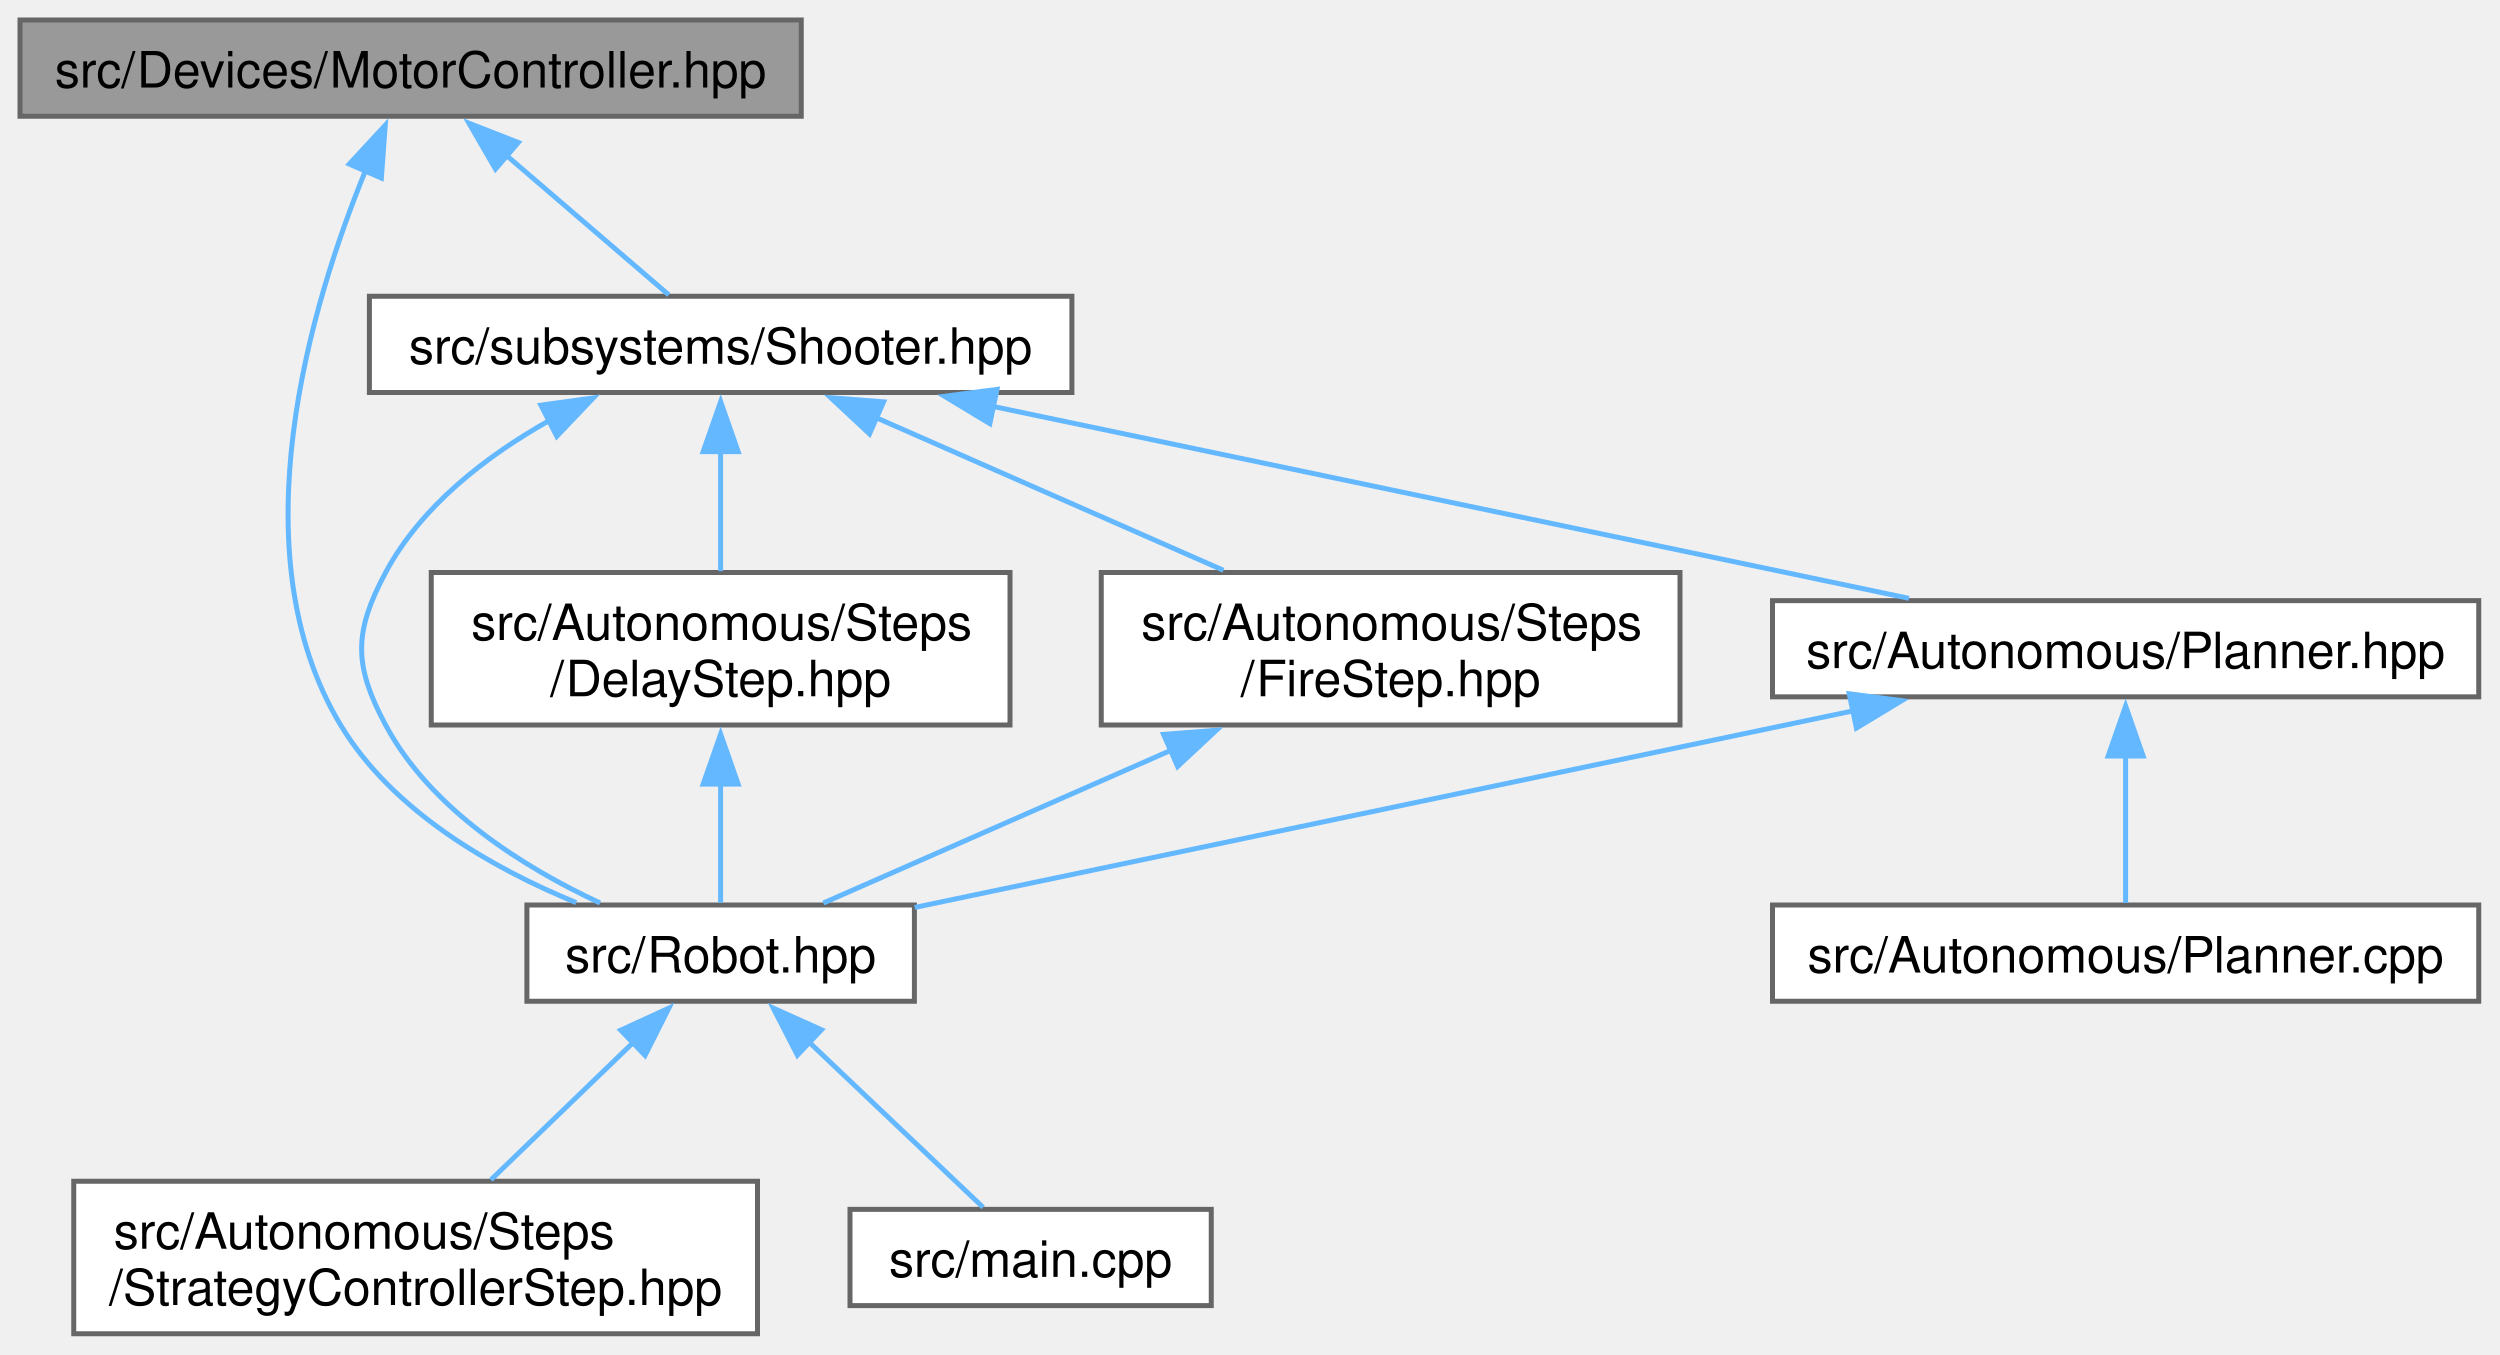
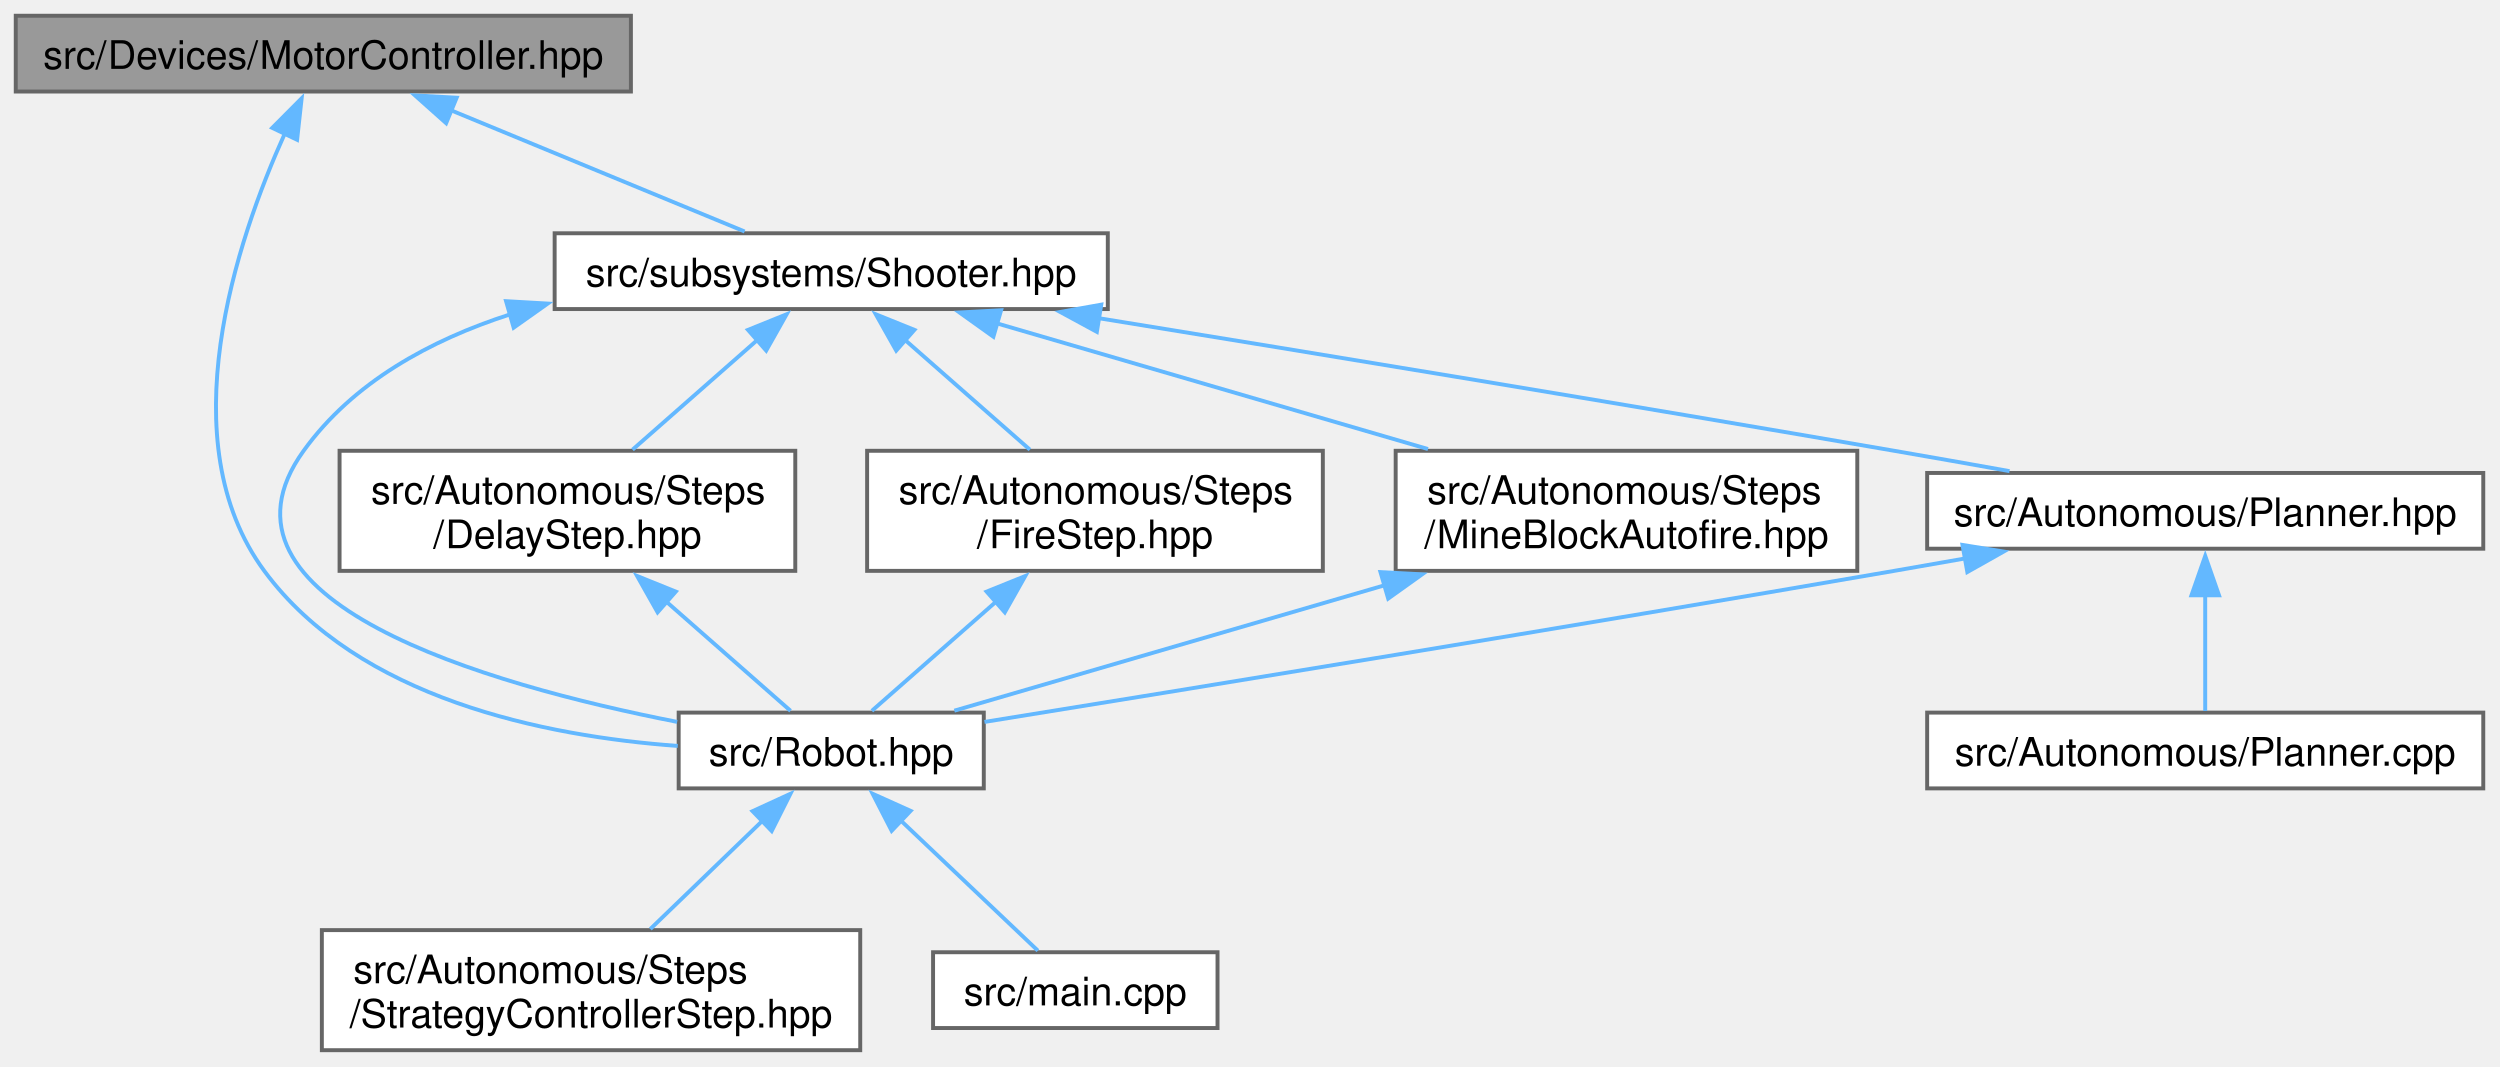
- <svg xmlns="http://www.w3.org/2000/svg" xmlns:xlink="http://www.w3.org/1999/xlink" width="500pt" height="271pt" viewBox="0.00 0.00 500.00 271.00">
+ <svg xmlns="http://www.w3.org/2000/svg" xmlns:xlink="http://www.w3.org/1999/xlink" width="635pt" height="271pt" viewBox="0.00 0.00 635.00 271.00">
  <g id="graph0" class="graph" transform="scale(1 1) rotate(0) translate(4 266.75)">
    <g id="Node000001" class="node">
      <g id="a_Node000001">
-         <a xlink:title=" ">
+         <a xlink:title="Unified single-channel motor controller supporting TB9051FTG and L298N drivers.">
          <polygon fill="#999999" stroke="#666666" points="156.25,-262.75 0,-262.75 0,-243.5 156.25,-243.5 156.25,-262.75" />
          <text xml:space="preserve" text-anchor="middle" x="78.12" y="-249.25" font-family="Helvetica,sans-Serif" font-size="10.00">src/Devices/MotorController.hpp</text>
        </a>
      </g>
    </g>
    <g id="Node000002" class="node">
      <g id="a_Node000002">
-         <a xlink:href="_robot_8hpp.html" target="_top" xlink:title=" ">
-           <polygon fill="white" stroke="#666666" points="178.88,-85.75 101.38,-85.75 101.38,-66.5 178.88,-66.5 178.88,-85.75" />
-           <text xml:space="preserve" text-anchor="middle" x="140.12" y="-72.25" font-family="Helvetica,sans-Serif" font-size="10.00">src/Robot.hpp</text>
+         <a xlink:href="_robot_8hpp.html" target="_top" xlink:title="Top-level robot class that owns all subsystems and the autonomous scheduler.">
+           <polygon fill="white" stroke="#666666" points="245.88,-85.75 168.38,-85.75 168.38,-66.5 245.88,-66.5 245.88,-85.75" />
+           <text xml:space="preserve" text-anchor="middle" x="207.12" y="-72.25" font-family="Helvetica,sans-Serif" font-size="10.00">src/Robot.hpp</text>
        </a>
      </g>
    </g>
    <g id="edge1_Node000001_Node000002" class="edge">
      <g id="a_edge1_Node000001_Node000002">
        <a xlink:title=" ">
-           <path fill="none" stroke="#63b8ff" d="M69.14,-232.72C58.1,-205.76 43.24,-156.4 64.12,-121.75 74.55,-104.45 94.43,-93.13 111.24,-86.22" />
-           <polygon fill="#63b8ff" stroke="#63b8ff" points="65.85,-233.94 73.05,-241.71 72.27,-231.14 65.85,-233.94" />
+           <path fill="none" stroke="#63b8ff" d="M68.38,-232.92C55.97,-205.45 38.88,-154.65 63.12,-121.75 87.04,-89.3 134.29,-79.75 168.15,-77.28" />
+           <polygon fill="#63b8ff" stroke="#63b8ff" points="65.15,-234.27 72.62,-241.78 71.46,-231.24 65.15,-234.27" />
        </a>
      </g>
    </g>
    <g id="Node000005" class="node">
      <g id="a_Node000005">
-         <a xlink:href="_shooter_8hpp.html" target="_top" xlink:title=" ">
-           <polygon fill="white" stroke="#666666" points="210.38,-207.5 69.88,-207.5 69.88,-188.25 210.38,-188.25 210.38,-207.5" />
-           <text xml:space="preserve" text-anchor="middle" x="140.12" y="-194" font-family="Helvetica,sans-Serif" font-size="10.00">src/subsystems/Shooter.hpp</text>
+         <a xlink:href="_shooter_8hpp.html" target="_top" xlink:title="Rack-and-pinion block shooter subsystem.">
+           <polygon fill="white" stroke="#666666" points="277.38,-207.5 136.88,-207.5 136.88,-188.25 277.38,-188.25 277.38,-207.5" />
+           <text xml:space="preserve" text-anchor="middle" x="207.12" y="-194" font-family="Helvetica,sans-Serif" font-size="10.00">src/subsystems/Shooter.hpp</text>
        </a>
      </g>
    </g>
    <g id="edge4_Node000001_Node000005" class="edge">
      <g id="a_edge4_Node000001_Node000005">
        <a xlink:title=" ">
-           <path fill="none" stroke="#63b8ff" d="M97.32,-235.64C108.03,-226.44 120.94,-215.35 129.76,-207.77" />
-           <polygon fill="#63b8ff" stroke="#63b8ff" points="95.1,-232.94 89.79,-242.11 99.66,-238.25 95.1,-232.94" />
+           <path fill="none" stroke="#63b8ff" d="M110.45,-238.78C133.76,-229.16 164.62,-216.42 185.13,-207.95" />
+           <polygon fill="#63b8ff" stroke="#63b8ff" points="109.32,-235.46 101.41,-242.51 111.99,-241.93 109.32,-235.46" />
        </a>
      </g>
    </g>
    <g id="Node000003" class="node">
      <g id="a_Node000003">
-         <a xlink:href="_strategy_controller_step_8hpp.html" target="_top" xlink:title=" ">
-           <polygon fill="white" stroke="#666666" points="147.5,-30.5 10.75,-30.5 10.75,0 147.5,0 147.5,-30.5" />
-           <text xml:space="preserve" text-anchor="start" x="18.75" y="-17" font-family="Helvetica,sans-Serif" font-size="10.00">src/Autonomous/Steps</text>
-           <text xml:space="preserve" text-anchor="middle" x="79.12" y="-5.75" font-family="Helvetica,sans-Serif" font-size="10.00">/StrategyControllerStep.hpp</text>
+         <a xlink:href="_strategy_controller_step_8hpp.html" target="_top" xlink:title="High-level AutoStep that runs the full strategy loop inline.">
+           <polygon fill="white" stroke="#666666" points="214.5,-30.5 77.75,-30.5 77.75,0 214.5,0 214.5,-30.5" />
+           <text xml:space="preserve" text-anchor="start" x="85.75" y="-17" font-family="Helvetica,sans-Serif" font-size="10.00">src/Autonomous/Steps</text>
+           <text xml:space="preserve" text-anchor="middle" x="146.12" y="-5.75" font-family="Helvetica,sans-Serif" font-size="10.00">/StrategyControllerStep.hpp</text>
        </a>
      </g>
    </g>
    <g id="edge2_Node000002_Node000003" class="edge">
      <g id="a_edge2_Node000002_Node000003">
        <a xlink:title=" ">
-           <path fill="none" stroke="#63b8ff" d="M122.64,-58.25C113.65,-49.57 102.8,-39.1 94.18,-30.78" />
-           <polygon fill="#63b8ff" stroke="#63b8ff" points="120.15,-60.71 129.77,-65.13 125.01,-55.67 120.15,-60.71" />
+           <path fill="none" stroke="#63b8ff" d="M189.64,-58.25C180.65,-49.57 169.8,-39.1 161.18,-30.78" />
+           <polygon fill="#63b8ff" stroke="#63b8ff" points="187.15,-60.71 196.77,-65.13 192.01,-55.67 187.15,-60.71" />
        </a>
      </g>
    </g>
    <g id="Node000004" class="node">
      <g id="a_Node000004">
-         <a xlink:href="main_8cpp.html" target="_top" xlink:title=" ">
-           <polygon fill="white" stroke="#666666" points="238.25,-24.88 166,-24.88 166,-5.63 238.25,-5.63 238.25,-24.88" />
-           <text xml:space="preserve" text-anchor="middle" x="202.12" y="-11.38" font-family="Helvetica,sans-Serif" font-size="10.00">src/main.cpp</text>
+         <a xlink:href="main_8cpp.html" target="_top" xlink:title="Arduino entry point — instantiates the Robot and drives the main loop.">
+           <polygon fill="white" stroke="#666666" points="305.25,-24.88 233,-24.88 233,-5.63 305.25,-5.63 305.25,-24.88" />
+           <text xml:space="preserve" text-anchor="middle" x="269.12" y="-11.38" font-family="Helvetica,sans-Serif" font-size="10.00">src/main.cpp</text>
        </a>
      </g>
    </g>
    <g id="edge3_Node000002_Node000004" class="edge">
      <g id="a_edge3_Node000002_Node000004">
        <a xlink:title=" ">
-           <path fill="none" stroke="#63b8ff" d="M157.84,-58.3C169.16,-47.55 183.39,-34.04 192.62,-25.28" />
-           <polygon fill="#63b8ff" stroke="#63b8ff" points="155.48,-55.72 150.64,-65.14 160.3,-60.79 155.48,-55.72" />
-         </a>
-       </g>
-     </g>
-     <g id="edge12_Node000005_Node000002" class="edge">
-       <g id="a_edge12_Node000005_Node000002">
-         <a xlink:title=" ">
-           <path fill="none" stroke="#63b8ff" d="M106.02,-182.74C93.31,-175.6 80.26,-165.57 73.12,-152.25 66.73,-140.3 66.73,-133.7 73.12,-121.75 82.16,-104.87 100.72,-93.28 116.01,-86.15" />
-           <polygon fill="#63b8ff" stroke="#63b8ff" points="104.17,-185.72 114.66,-187.16 107.36,-179.49 104.17,-185.72" />
+           <path fill="none" stroke="#63b8ff" d="M224.84,-58.3C236.16,-47.55 250.39,-34.04 259.62,-25.28" />
+           <polygon fill="#63b8ff" stroke="#63b8ff" points="222.48,-55.72 217.64,-65.14 227.3,-60.79 222.48,-55.72" />
+         </a>
+       </g>
+     </g>
+     <g id="edge14_Node000005_Node000002" class="edge">
+       <g id="a_edge14_Node000005_Node000002">
+         <a xlink:title=" ">
+           <path fill="none" stroke="#63b8ff" d="M125.56,-186.9C105.21,-180.33 85.64,-169.62 73.12,-152.25 45.67,-114.17 119.3,-92.94 168,-83.39" />
+           <polygon fill="#63b8ff" stroke="#63b8ff" points="124.54,-190.25 135.12,-189.64 126.47,-183.52 124.54,-190.25" />
        </a>
      </g>
    </g>
    <g id="Node000006" class="node">
      <g id="a_Node000006">
-         <a xlink:href="_planner_8hpp.html" target="_top" xlink:title=" ">
-           <polygon fill="white" stroke="#666666" points="491.75,-146.62 350.5,-146.62 350.5,-127.38 491.75,-127.38 491.75,-146.62" />
-           <text xml:space="preserve" text-anchor="middle" x="421.12" y="-133.12" font-family="Helvetica,sans-Serif" font-size="10.00">src/Autonomous/Planner.hpp</text>
+         <a xlink:href="_planner_8hpp.html" target="_top" xlink:title="High-level autonomous planner used with ReplanStep.">
+           <polygon fill="white" stroke="#666666" points="626.75,-146.62 485.5,-146.62 485.5,-127.38 626.75,-127.38 626.75,-146.62" />
+           <text xml:space="preserve" text-anchor="middle" x="556.12" y="-133.12" font-family="Helvetica,sans-Serif" font-size="10.00">src/Autonomous/Planner.hpp</text>
        </a>
      </g>
    </g>
    <g id="edge5_Node000005_Node000006" class="edge">
      <g id="a_edge5_Node000005_Node000006">
        <a xlink:title=" ">
-           <path fill="none" stroke="#63b8ff" d="M194.39,-185.51C247.85,-174.31 328.47,-157.41 377.79,-147.08" />
-           <polygon fill="#63b8ff" stroke="#63b8ff" points="193.97,-182.02 184.9,-187.49 195.4,-188.87 193.97,-182.02" />
+           <path fill="none" stroke="#63b8ff" d="M275.07,-185.93C329.7,-177.06 408.39,-164.13 477.12,-152.25 486.6,-150.61 496.71,-148.82 506.42,-147.08" />
+           <polygon fill="#63b8ff" stroke="#63b8ff" points="274.6,-182.46 265.29,-187.51 275.72,-189.37 274.6,-182.46" />
        </a>
      </g>
    </g>
    <g id="Node000008" class="node">
      <g id="a_Node000008">
-         <a xlink:href="_delay_step_8hpp.html" target="_top" xlink:title=" ">
+         <a xlink:href="_delay_step_8hpp.html" target="_top" xlink:title="AutoStep that blocks for a fixed number of milliseconds.">
          <polygon fill="white" stroke="#666666" points="198,-152.25 82.25,-152.25 82.25,-121.75 198,-121.75 198,-152.25" />
          <text xml:space="preserve" text-anchor="start" x="90.25" y="-138.75" font-family="Helvetica,sans-Serif" font-size="10.00">src/Autonomous/Steps</text>
          <text xml:space="preserve" text-anchor="middle" x="140.12" y="-127.5" font-family="Helvetica,sans-Serif" font-size="10.00">/DelayStep.hpp</text>
        </a>
      </g>
    </g>
    <g id="edge8_Node000005_Node000008" class="edge">
      <g id="a_edge8_Node000005_Node000008">
        <a xlink:title=" ">
-           <path fill="none" stroke="#63b8ff" d="M140.12,-176.67C140.12,-168.74 140.12,-159.81 140.12,-152.53" />
-           <polygon fill="#63b8ff" stroke="#63b8ff" points="136.63,-176.42 140.13,-186.42 143.63,-176.42 136.63,-176.42" />
+           <path fill="none" stroke="#63b8ff" d="M188.53,-180.54C178.54,-171.76 166.32,-161.02 156.66,-152.53" />
+           <polygon fill="#63b8ff" stroke="#63b8ff" points="185.99,-182.96 195.81,-186.93 190.61,-177.7 185.99,-182.96" />
        </a>
      </g>
    </g>
    <g id="Node000009" class="node">
      <g id="a_Node000009">
-         <a xlink:href="_fire_step_8hpp.html" target="_top" xlink:title=" ">
+         <a xlink:href="_fire_step_8hpp.html" target="_top" xlink:title="AutoStep that fires the shooter for a fixed duration, then stops it.">
          <polygon fill="white" stroke="#666666" points="332,-152.25 216.25,-152.25 216.25,-121.75 332,-121.75 332,-152.25" />
          <text xml:space="preserve" text-anchor="start" x="224.25" y="-138.75" font-family="Helvetica,sans-Serif" font-size="10.00">src/Autonomous/Steps</text>
          <text xml:space="preserve" text-anchor="middle" x="274.12" y="-127.5" font-family="Helvetica,sans-Serif" font-size="10.00">/FireStep.hpp</text>
        </a>
      </g>
    </g>
    <g id="edge10_Node000005_Node000009" class="edge">
      <g id="a_edge10_Node000005_Node000009">
        <a xlink:title=" ">
-           <path fill="none" stroke="#63b8ff" d="M171.28,-183.19C192.08,-174.05 219.42,-162.04 240.68,-152.69" />
-           <polygon fill="#63b8ff" stroke="#63b8ff" points="169.9,-179.97 162.15,-187.2 172.72,-186.38 169.9,-179.97" />
+           <path fill="none" stroke="#63b8ff" d="M225.72,-180.54C235.71,-171.76 247.93,-161.02 257.59,-152.53" />
+           <polygon fill="#63b8ff" stroke="#63b8ff" points="223.64,-177.7 218.44,-186.93 228.26,-182.96 223.64,-177.7" />
+         </a>
+       </g>
+     </g>
+     <g id="Node000010" class="node">
+       <g id="a_Node000010">
+         <a xlink:href="_mine_block_autofire_8hpp.html" target="_top" xlink:title="AutoStep that mines and simultaneously autofires the shooter for a time window.">
+           <polygon fill="white" stroke="#666666" points="467.75,-152.25 350.5,-152.25 350.5,-121.75 467.75,-121.75 467.75,-152.25" />
+           <text xml:space="preserve" text-anchor="start" x="358.5" y="-138.75" font-family="Helvetica,sans-Serif" font-size="10.00">src/Autonomous/Steps</text>
+           <text xml:space="preserve" text-anchor="middle" x="409.12" y="-127.5" font-family="Helvetica,sans-Serif" font-size="10.00">/MineBlockAutofire.hpp</text>
+         </a>
+       </g>
+     </g>
+     <g id="edge12_Node000005_Node000010" class="edge">
+       <g id="a_edge12_Node000005_Node000010">
+         <a xlink:title=" ">
+           <path fill="none" stroke="#63b8ff" d="M248.98,-184.68C280.86,-175.38 324.89,-162.55 358.71,-152.69" />
+           <polygon fill="#63b8ff" stroke="#63b8ff" points="248.32,-181.22 239.7,-187.38 250.28,-187.94 248.32,-181.22" />
        </a>
      </g>
    </g>
    <g id="edge7_Node000006_Node000002" class="edge">
      <g id="a_edge7_Node000006_Node000002">
        <a xlink:title=" ">
-           <path fill="none" stroke="#63b8ff" d="M366.87,-124.63C311.75,-113.08 227.73,-95.48 178.94,-85.26" />
-           <polygon fill="#63b8ff" stroke="#63b8ff" points="365.85,-127.99 376.35,-126.62 367.28,-121.14 365.85,-127.99" />
+           <path fill="none" stroke="#63b8ff" d="M495.38,-124.95C489.22,-123.86 483.05,-122.77 477.12,-121.75 394.96,-107.55 298.56,-91.85 246.05,-83.38" />
+           <polygon fill="#63b8ff" stroke="#63b8ff" points="494.47,-128.34 504.93,-126.65 495.7,-121.45 494.47,-128.34" />
        </a>
      </g>
    </g>
    <g id="Node000007" class="node">
      <g id="a_Node000007">
-         <a xlink:href="_planner_8cpp.html" target="_top" xlink:title=" ">
-           <polygon fill="white" stroke="#666666" points="491.75,-85.75 350.5,-85.75 350.5,-66.5 491.75,-66.5 491.75,-85.75" />
-           <text xml:space="preserve" text-anchor="middle" x="421.12" y="-72.25" font-family="Helvetica,sans-Serif" font-size="10.00">src/Autonomous/Planner.cpp</text>
+         <a xlink:href="_planner_8cpp.html" target="_top" xlink:title="Implementation of the autonomous Planner state machine.">
+           <polygon fill="white" stroke="#666666" points="626.75,-85.75 485.5,-85.75 485.5,-66.5 626.75,-66.5 626.75,-85.75" />
+           <text xml:space="preserve" text-anchor="middle" x="556.12" y="-72.25" font-family="Helvetica,sans-Serif" font-size="10.00">src/Autonomous/Planner.cpp</text>
        </a>
      </g>
    </g>
    <g id="edge6_Node000006_Node000007" class="edge">
      <g id="a_edge6_Node000006_Node000007">
        <a xlink:title=" ">
-           <path fill="none" stroke="#63b8ff" d="M421.12,-115.57C421.12,-105.54 421.12,-93.96 421.12,-86.15" />
-           <polygon fill="#63b8ff" stroke="#63b8ff" points="417.63,-115.54 421.13,-125.54 424.63,-115.54 417.63,-115.54" />
+           <path fill="none" stroke="#63b8ff" d="M556.12,-115.57C556.12,-105.54 556.12,-93.96 556.12,-86.15" />
+           <polygon fill="#63b8ff" stroke="#63b8ff" points="552.63,-115.54 556.13,-125.54 559.63,-115.54 552.63,-115.54" />
        </a>
      </g>
    </g>
    <g id="edge9_Node000008_Node000002" class="edge">
      <g id="a_edge9_Node000008_Node000002">
        <a xlink:title=" ">
-           <path fill="none" stroke="#63b8ff" d="M140.12,-109.98C140.12,-101.48 140.12,-92.59 140.12,-86.2" />
-           <polygon fill="#63b8ff" stroke="#63b8ff" points="136.63,-109.93 140.13,-119.93 143.63,-109.93 136.63,-109.93" />
+           <path fill="none" stroke="#63b8ff" d="M165.11,-114.05C176.08,-104.4 188.36,-93.61 196.8,-86.2" />
+           <polygon fill="#63b8ff" stroke="#63b8ff" points="163.03,-111.22 157.82,-120.45 167.65,-116.48 163.03,-111.22" />
        </a>
      </g>
    </g>
    <g id="edge11_Node000009_Node000002" class="edge">
      <g id="a_edge11_Node000009_Node000002">
        <a xlink:title=" ">
-           <path fill="none" stroke="#63b8ff" d="M230.25,-116.72C206.84,-106.44 179.13,-94.26 160.68,-86.15" />
-           <polygon fill="#63b8ff" stroke="#63b8ff" points="228.71,-119.87 239.27,-120.69 231.52,-113.46 228.71,-119.87" />
+           <path fill="none" stroke="#63b8ff" d="M249.14,-114.05C238.17,-104.4 225.89,-93.61 217.45,-86.2" />
+           <polygon fill="#63b8ff" stroke="#63b8ff" points="246.6,-116.48 256.43,-120.45 251.22,-111.22 246.6,-116.48" />
+         </a>
+       </g>
+     </g>
+     <g id="edge13_Node000010_Node000002" class="edge">
+       <g id="a_edge13_Node000010_Node000002">
+         <a xlink:title=" ">
+           <path fill="none" stroke="#63b8ff" d="M347.75,-118.11C311.63,-107.58 267.48,-94.72 238.4,-86.24" />
+           <polygon fill="#63b8ff" stroke="#63b8ff" points="346.64,-121.43 357.22,-120.87 348.6,-114.71 346.64,-121.43" />
        </a>
      </g>
    </g>
  </g>
</svg>
